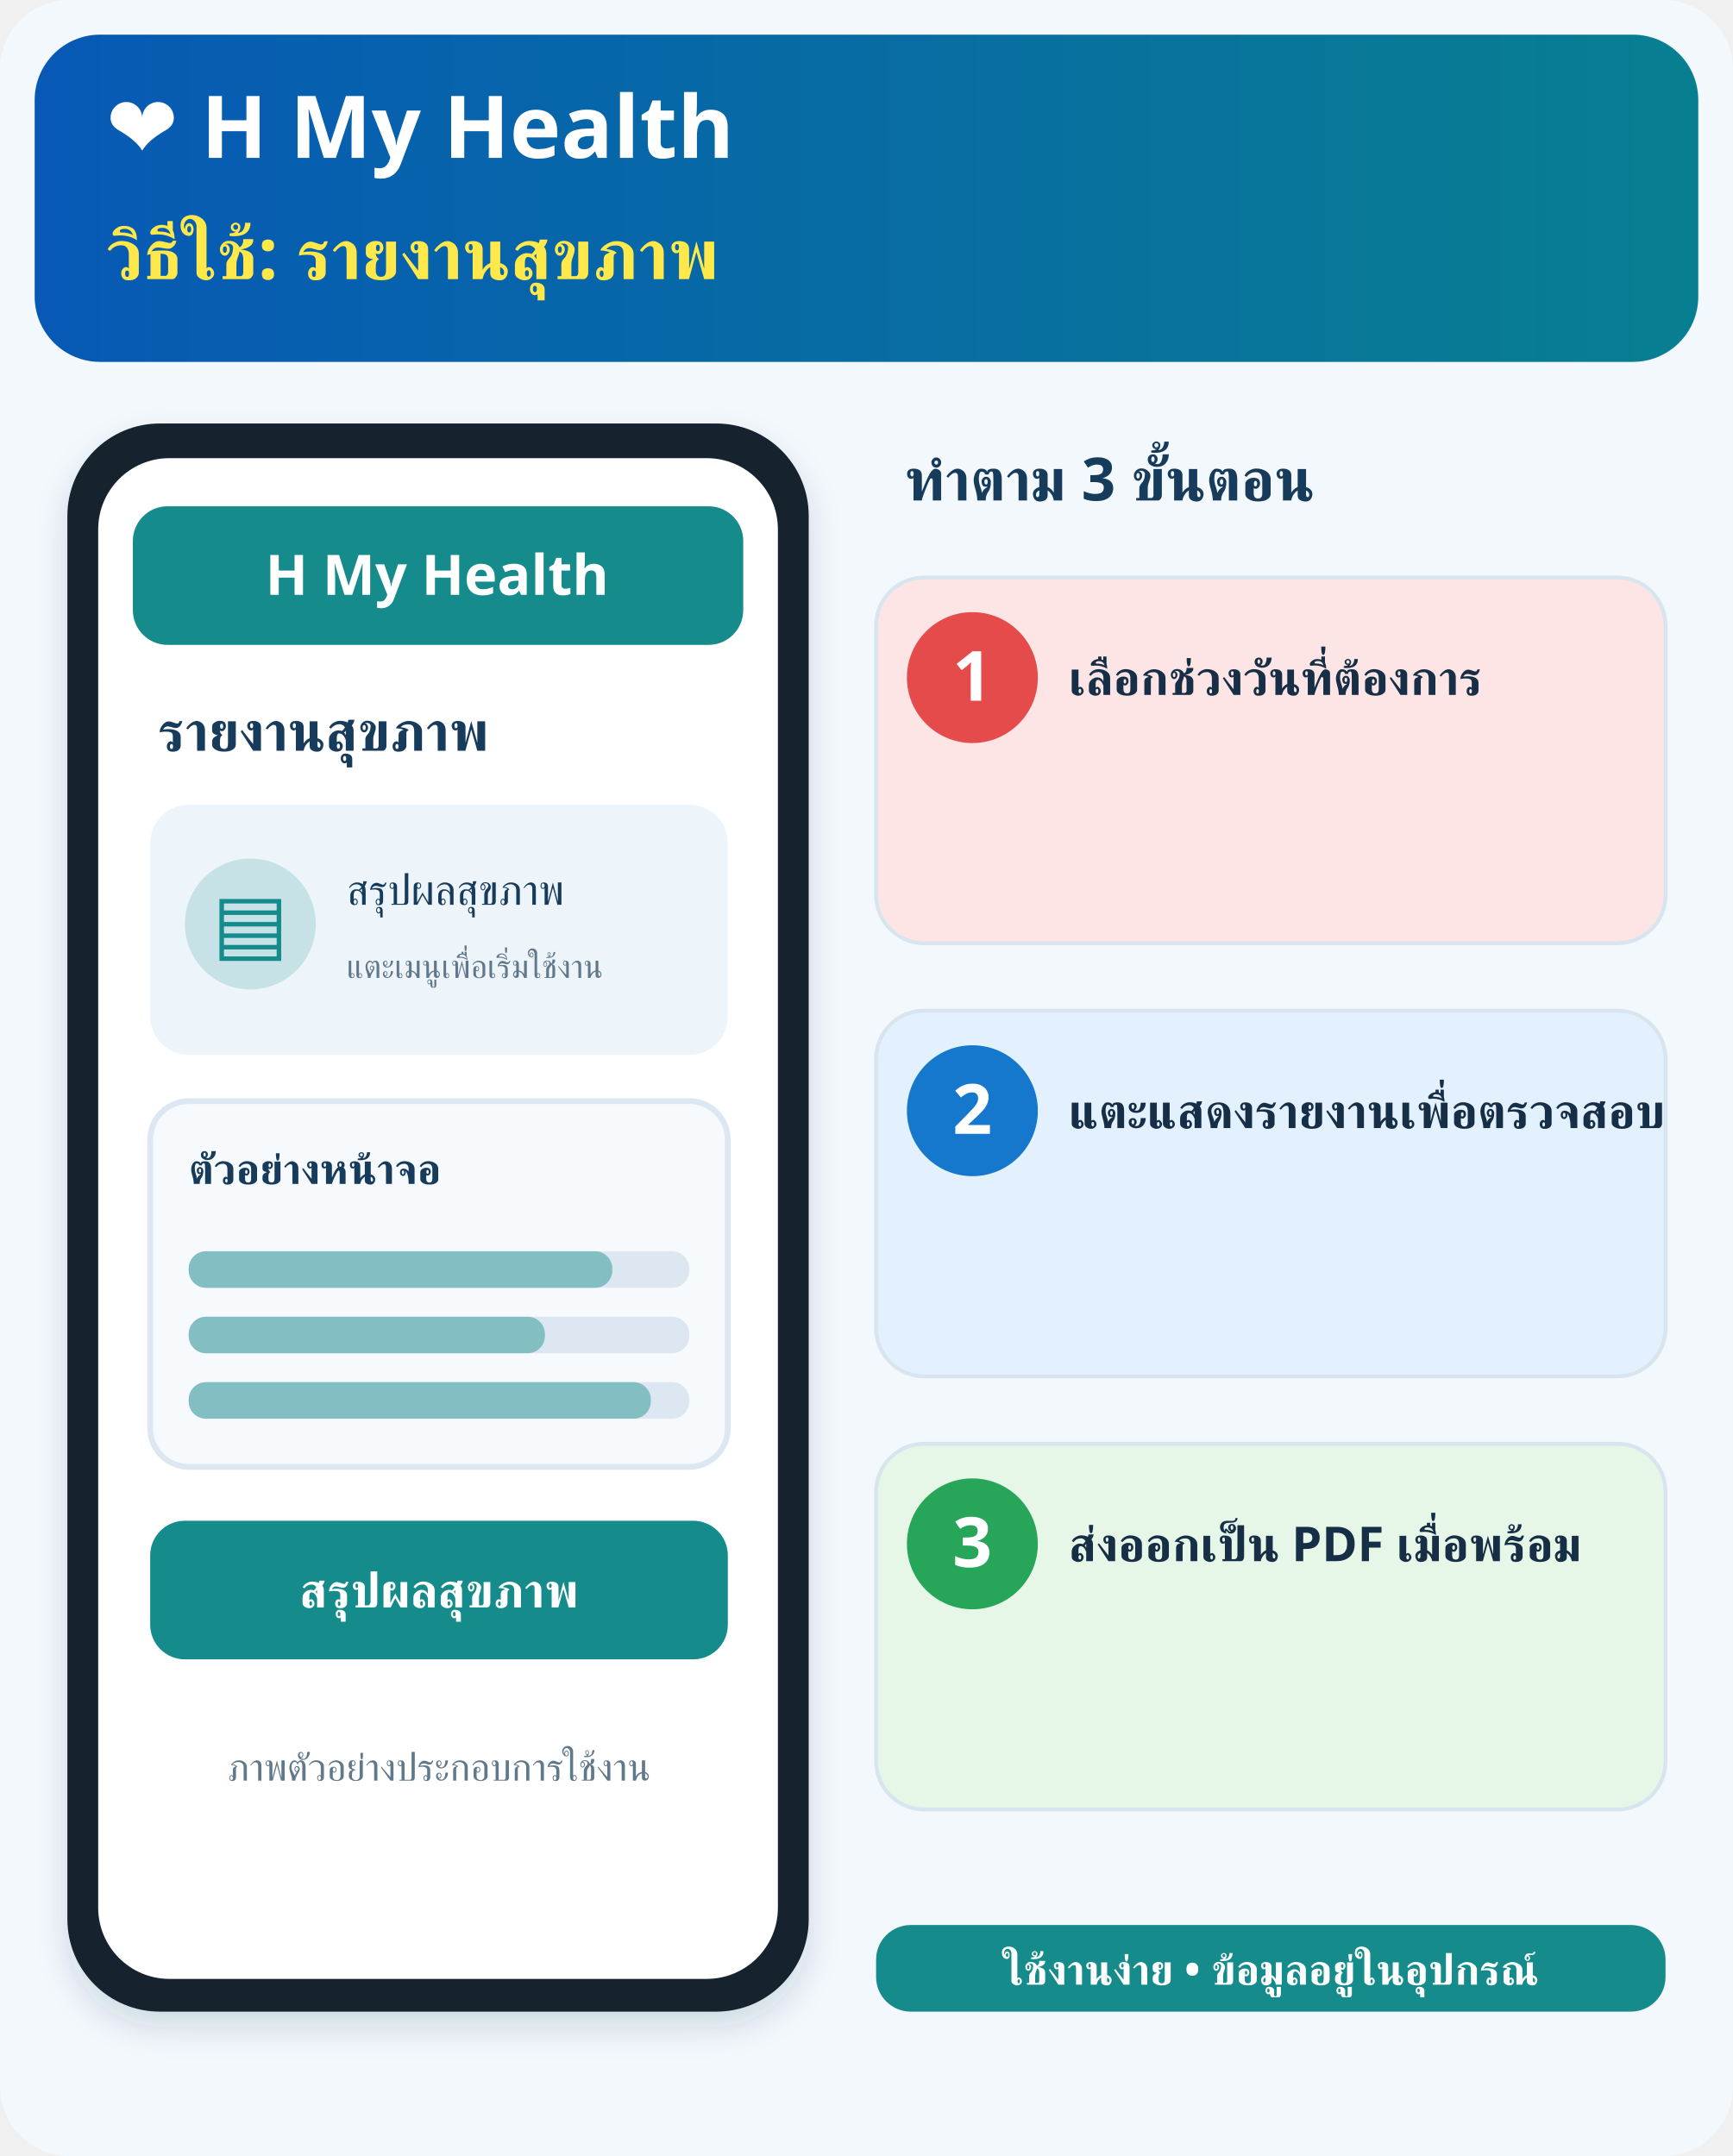
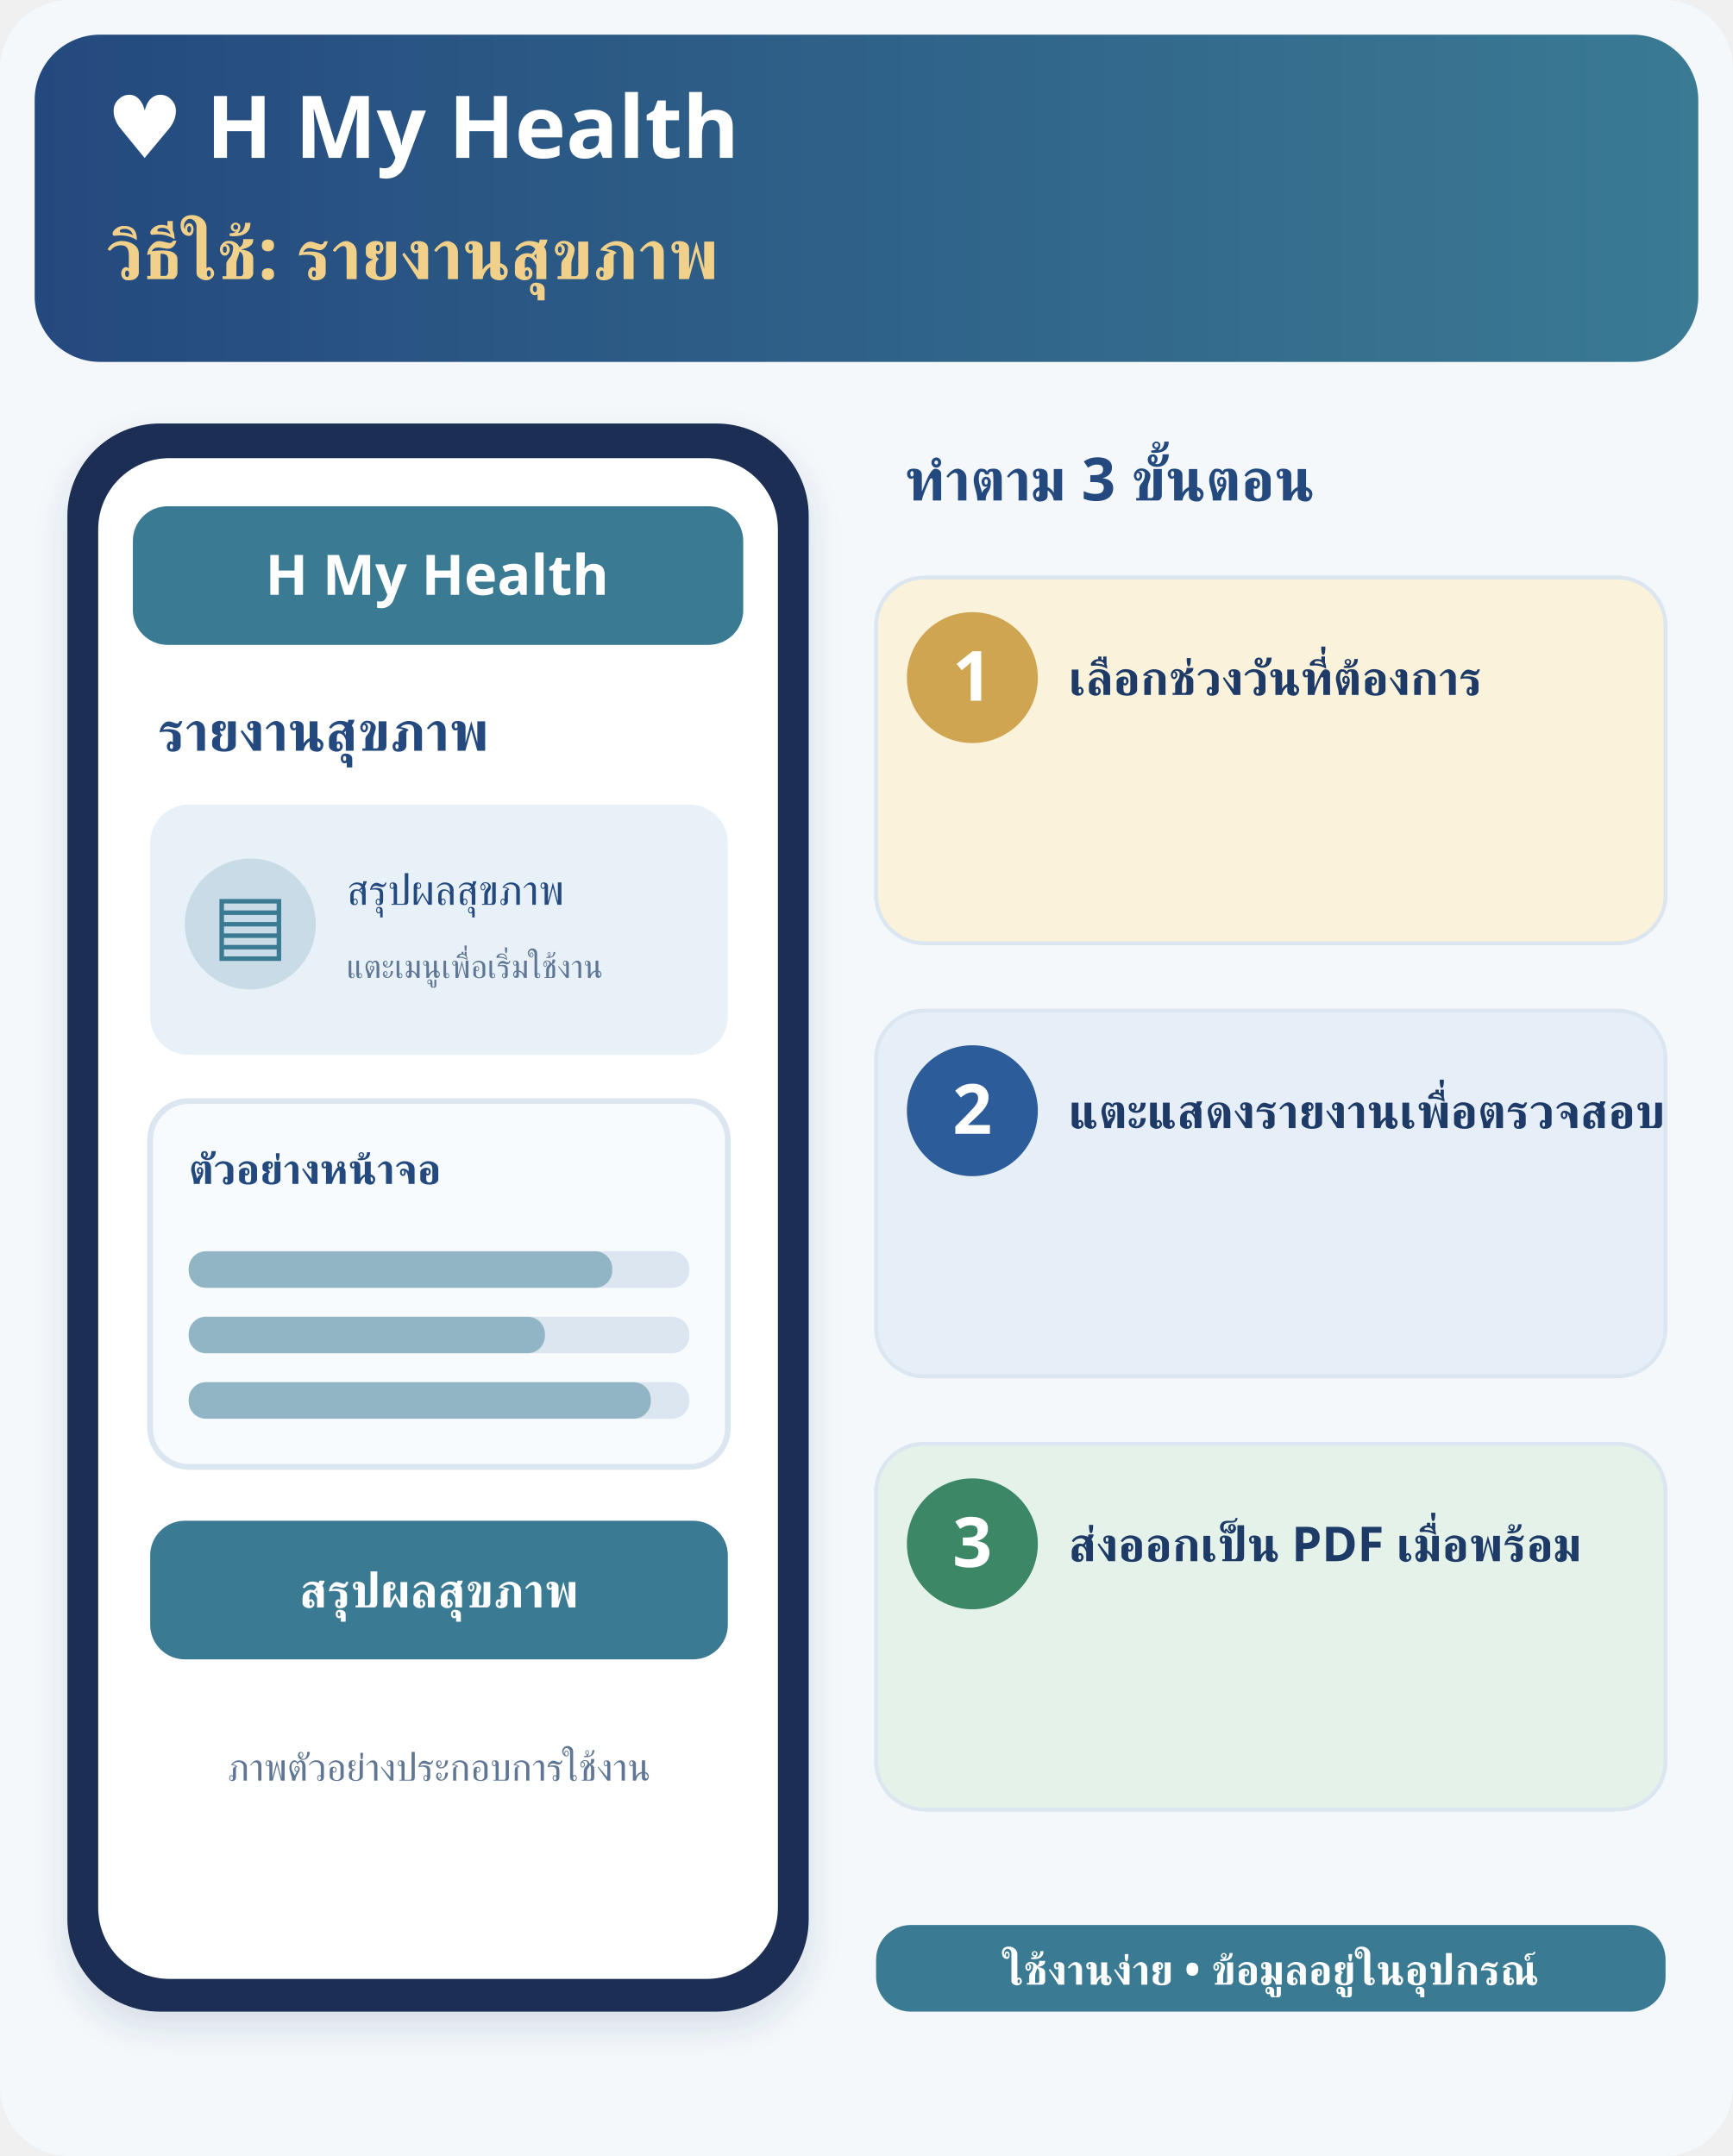
<svg xmlns="http://www.w3.org/2000/svg" width="900" height="1120" viewBox="0 0 900 1120">
  <defs>
    <linearGradient id="head" x1="0" y1="0" x2="1" y2="0">
-       <stop stop-color="#0759b5" />
-       <stop offset="1" stop-color="#087f91" />
+       <stop stop-color="#24497e" />
+       <stop offset="1" stop-color="#3a7a93" />
    </linearGradient>
    <filter id="sh">
-       <feDropShadow dx="0" dy="8" stdDeviation="8" flood-color="#173b5b" flood-opacity=".15" />
+       <feDropShadow dx="0" dy="8" stdDeviation="8" flood-color="#24497e" flood-opacity=".15" />
    </filter>
  </defs>
-   <rect width="900" height="1120" rx="36" fill="#f3f8fc" />
+   <rect width="900" height="1120" rx="36" fill="#f4f8fb" />
  <rect x="18" y="18" width="864" height="170" rx="34" fill="url(#head)" />
-   <text x="55" y="82" font-size="45" font-weight="bold" fill="#fff" font-family="sans-serif">❤️ H My Health</text>
-   <text x="55" y="145" font-size="37" font-weight="bold" fill="#ffe84a" font-family="sans-serif">วิธีใช้: รายงานสุขภาพ</text>
-   <rect x="35" y="220" width="385" height="825" rx="48" fill="#14202d" filter="url(#sh)" />
+   <text x="55" y="82" font-size="45" font-weight="bold" fill="#fff" font-family="sans-serif">♥ H My Health</text>
+   <text x="55" y="145" font-size="37" font-weight="bold" fill="#f1d08a" font-family="sans-serif">วิธีใช้: รายงานสุขภาพ</text>
+   <rect x="35" y="220" width="385" height="825" rx="48" fill="#1c2f52" filter="url(#sh)" />
  <rect x="51" y="238" width="353" height="790" rx="37" fill="#fff" />
-   <rect x="69" y="263" width="317" height="72" rx="18" fill="#168b8b" />
+   <rect x="69" y="263" width="317" height="72" rx="18" fill="#3a7a93" />
  <text x="227" y="309" text-anchor="middle" font-size="29" font-weight="bold" fill="#fff" font-family="sans-serif">H My Health</text>
-   <text x="82" y="390" font-size="29" font-weight="bold" fill="#173b5b" font-family="sans-serif">รายงานสุขภาพ</text>
-   <rect x="78" y="418" width="300" height="130" rx="20" fill="#edf5fb" />
-   <circle cx="130" cy="480" r="34" fill="#168b8b" opacity=".18" />
-   <text x="130" y="494" text-anchor="middle" font-size="42" fill="#168b8b" font-family="sans-serif">▤</text>
-   <text x="180" y="470" font-size="22" fill="#173b5b" font-family="sans-serif">สรุปผลสุขภาพ</text>
-   <text x="180" y="508" font-size="17" fill="#61778a" font-family="sans-serif">แตะเมนูเพื่อเริ่มใช้งาน</text>
-   <rect x="78" y="572" width="300" height="190" rx="20" fill="#f7fafc" stroke="#dce7f1" stroke-width="3" />
-   <text x="98" y="615" font-size="22" font-weight="bold" fill="#173b5b" font-family="sans-serif">ตัวอย่างหน้าจอ</text>
-   <rect x="98" y="650" width="260" height="19" rx="9" fill="#dce7f1" />
-   <rect x="98" y="650" width="220" height="19" rx="9" fill="#168b8b" opacity=".45" />
-   <rect x="98" y="684" width="260" height="19" rx="9" fill="#dce7f1" />
-   <rect x="98" y="684" width="185" height="19" rx="9" fill="#168b8b" opacity=".45" />
-   <rect x="98" y="718" width="260" height="19" rx="9" fill="#dce7f1" />
-   <rect x="98" y="718" width="240" height="19" rx="9" fill="#168b8b" opacity=".45" />
-   <rect x="78" y="790" width="300" height="72" rx="18" fill="#168b8b" />
+   <text x="82" y="390" font-size="29" font-weight="bold" fill="#24497e" font-family="sans-serif">รายงานสุขภาพ</text>
+   <rect x="78" y="418" width="300" height="130" rx="20" fill="#e8f0f8" />
+   <circle cx="130" cy="480" r="34" fill="#3a7a93" opacity=".18" />
+   <text x="130" y="494" text-anchor="middle" font-size="42" fill="#3a7a93" font-family="sans-serif">▤</text>
+   <text x="180" y="470" font-size="22" fill="#24497e" font-family="sans-serif">สรุปผลสุขภาพ</text>
+   <text x="180" y="508" font-size="17" fill="#5f7694" font-family="sans-serif">แตะเมนูเพื่อเริ่มใช้งาน</text>
+   <rect x="78" y="572" width="300" height="190" rx="20" fill="#f8fbfd" stroke="#dbe6f0" stroke-width="3" />
+   <text x="98" y="615" font-size="22" font-weight="bold" fill="#24497e" font-family="sans-serif">ตัวอย่างหน้าจอ</text>
+   <rect x="98" y="650" width="260" height="19" rx="9" fill="#dbe6f0" />
+   <rect x="98" y="650" width="220" height="19" rx="9" fill="#3a7a93" opacity=".45" />
+   <rect x="98" y="684" width="260" height="19" rx="9" fill="#dbe6f0" />
+   <rect x="98" y="684" width="185" height="19" rx="9" fill="#3a7a93" opacity=".45" />
+   <rect x="98" y="718" width="260" height="19" rx="9" fill="#dbe6f0" />
+   <rect x="98" y="718" width="240" height="19" rx="9" fill="#3a7a93" opacity=".45" />
+   <rect x="78" y="790" width="300" height="72" rx="18" fill="#3a7a93" />
  <text x="228" y="835" text-anchor="middle" font-size="25" fill="#fff" font-weight="bold" font-family="sans-serif">สรุปผลสุขภาพ</text>
-   <text x="228" y="925" text-anchor="middle" font-size="20" fill="#60788c" font-family="sans-serif">ภาพตัวอย่างประกอบการใช้งาน</text>
-   <text x="470" y="260" font-size="31" font-weight="bold" fill="#173b5b" font-family="sans-serif">ทำตาม 3 ขั้นตอน</text>
-   <rect x="455" y="300" width="410" height="190" rx="25" fill="#fde5e5" stroke="#d8e5ee" stroke-width="2" />
-   <circle cx="505" cy="352" r="34" fill="#e64b4b" />
+   <text x="228" y="925" text-anchor="middle" font-size="20" fill="#5f7694" font-family="sans-serif">ภาพตัวอย่างประกอบการใช้งาน</text>
+   <text x="470" y="260" font-size="31" font-weight="bold" fill="#24497e" font-family="sans-serif">ทำตาม 3 ขั้นตอน</text>
+   <rect x="455" y="300" width="410" height="190" rx="25" fill="#fbf2dc" stroke="#dbe6f0" stroke-width="2" />
+   <circle cx="505" cy="352" r="34" fill="#cfa551" />
  <text x="505" y="364" text-anchor="middle" font-size="36" font-weight="bold" fill="#fff" font-family="sans-serif">1</text>
-   <text x="555" y="361" font-size="25" font-weight="bold" fill="#172f46" font-family="sans-serif">เลือกช่วงวันที่ต้องการ</text>
-   <rect x="455" y="525" width="410" height="190" rx="25" fill="#e3f1ff" stroke="#d8e5ee" stroke-width="2" />
-   <circle cx="505" cy="577" r="34" fill="#1678cc" />
+   <text x="555" y="361" font-size="25" font-weight="bold" fill="#1e3a66" font-family="sans-serif">เลือกช่วงวันที่ต้องการ</text>
+   <rect x="455" y="525" width="410" height="190" rx="25" fill="#e6eef8" stroke="#dbe6f0" stroke-width="2" />
+   <circle cx="505" cy="577" r="34" fill="#2c5c9a" />
  <text x="505" y="589" text-anchor="middle" font-size="36" font-weight="bold" fill="#fff" font-family="sans-serif">2</text>
-   <text x="555" y="586" font-size="25" font-weight="bold" fill="#172f46" font-family="sans-serif">แตะแสดงรายงานเพื่อตรวจสอบ</text>
-   <rect x="455" y="750" width="410" height="190" rx="25" fill="#e6f7e8" stroke="#d8e5ee" stroke-width="2" />
-   <circle cx="505" cy="802" r="34" fill="#27a65a" />
+   <text x="555" y="586" font-size="25" font-weight="bold" fill="#1e3a66" font-family="sans-serif">แตะแสดงรายงานเพื่อตรวจสอบ</text>
+   <rect x="455" y="750" width="410" height="190" rx="25" fill="#e4f2ea" stroke="#dbe6f0" stroke-width="2" />
+   <circle cx="505" cy="802" r="34" fill="#3c8766" />
  <text x="505" y="814" text-anchor="middle" font-size="36" font-weight="bold" fill="#fff" font-family="sans-serif">3</text>
-   <text x="555" y="811" font-size="25" font-weight="bold" fill="#172f46" font-family="sans-serif">ส่งออกเป็น PDF เมื่อพร้อม</text>
-   <rect x="455" y="1000" width="410" height="45" rx="18" fill="#168b8b" />
+   <text x="555" y="811" font-size="25" font-weight="bold" fill="#1e3a66" font-family="sans-serif">ส่งออกเป็น PDF เมื่อพร้อม</text>
+   <rect x="455" y="1000" width="410" height="45" rx="18" fill="#3a7a93" />
  <text x="660" y="1031" text-anchor="middle" font-size="22" fill="#fff" font-weight="bold" font-family="sans-serif">ใช้งานง่าย • ข้อมูลอยู่ในอุปกรณ์</text>
</svg>
